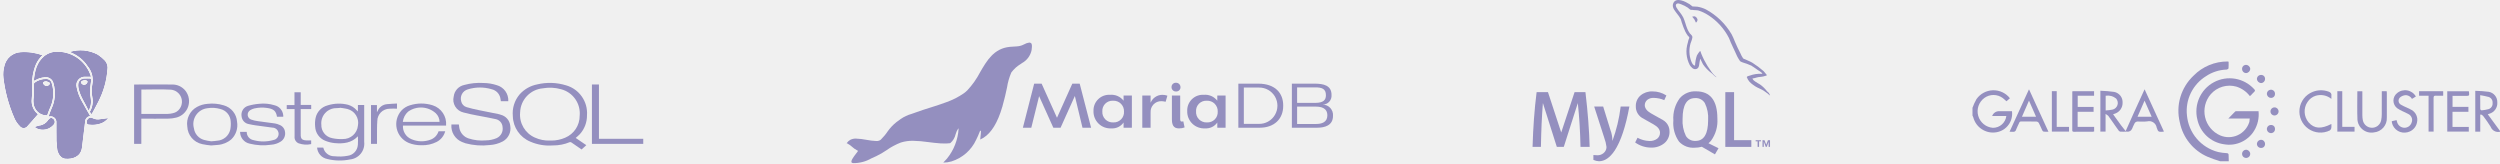
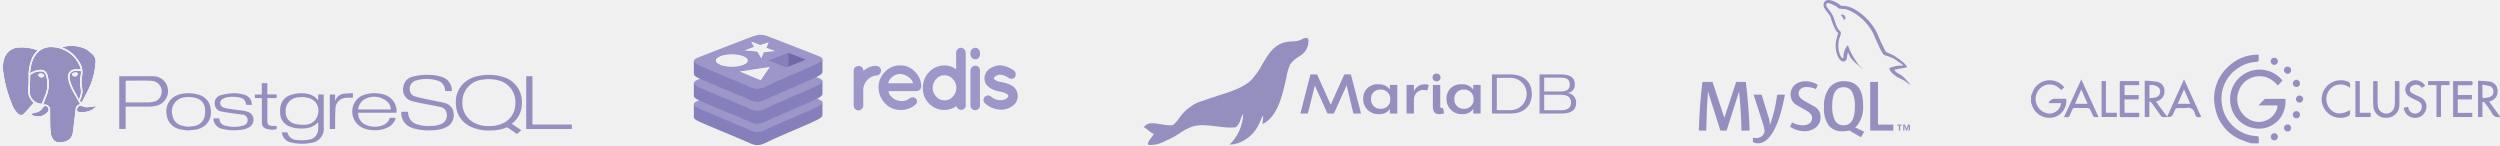
- <svg xmlns="http://www.w3.org/2000/svg" width="528.525" height="34.486" viewBox="0 0 528.525 34.486">
-   <g id="dbaas-logos" transform="translate(-334 -593)" style="mix-blend-mode: darken;isolation: isolate">
+ <svg xmlns="http://www.w3.org/2000/svg" width="594.525" height="34.486" viewBox="0 0 594.525 34.486">
+   <defs>
+     <clipPath id="clip-path">
+       <rect id="Rectangle_310" data-name="Rectangle 310" width="30.596" height="26.22" fill="none" />
+     </clipPath>
+   </defs>
+   <g id="dbaas-logos" transform="translate(-334 -592.734)" style="mix-blend-mode: darken;isolation: isolate">
    <g id="b" transform="translate(334 603)">
      <g id="c">
        <path id="Path_5438" data-name="Path 5438" d="M398.26,40.688c-.729-.5-1.43-.994-2.139-1.475a.435.435,0,0,0-.328-.082,9.046,9.046,0,0,1-3.628.706,10.034,10.034,0,0,1-4.726-.794,5.976,5.976,0,0,1-3.712-5.4,6.18,6.18,0,0,1,1.446-4.611,6.69,6.69,0,0,1,3.7-2.1,11.615,11.615,0,0,1,6.116.2,6.115,6.115,0,0,1,4.418,6.306,5.847,5.847,0,0,1-1.531,4.037c-.257.268-.548.5-.856.777l2.24,1.526-1,.915Zm-6.676-1.882h.339a7.269,7.269,0,0,0,2.859-.6,5.005,5.005,0,0,0,3.079-4.65,5.279,5.279,0,0,0-3.924-5.6,8.683,8.683,0,0,0-3.885-.192,5.275,5.275,0,0,0-4.783,5.1,5.251,5.251,0,0,0,3.1,5.3,7.022,7.022,0,0,0,3.221.641Z" transform="translate(-275.31 -19.09)" fill="rgba(15,3,121,0.41)" />
        <path id="Path_5439" data-name="Path 5439" d="M349.831,30.537h-1.574c-.042-.266-.065-.523-.13-.771a2.418,2.418,0,0,0-1.8-1.757,8.633,8.633,0,0,0-5.068.028,2.024,2.024,0,0,0-1.382,2.517,1.618,1.618,0,0,0,1.136,1.237c.816.251,1.653.432,2.489.61,1.455.308,2.916.585,4.37.879a3.221,3.221,0,0,1,.353.116,2.671,2.671,0,0,1,2.023,2.365,3.106,3.106,0,0,1-1.591,3.28,6.7,6.7,0,0,1-2.749.763,13.672,13.672,0,0,1-5.1-.364,6.632,6.632,0,0,1-.76-.283,3.66,3.66,0,0,1-2.243-3.7h1.574c.037.257.059.534.116.8a2.886,2.886,0,0,0,1.983,2.161,9.062,9.062,0,0,0,3.6.4,5.97,5.97,0,0,0,2.3-.48A2.19,2.19,0,0,0,348.625,36a1.818,1.818,0,0,0-1.509-1.689c-1.294-.3-2.61-.5-3.913-.763-.938-.189-1.882-.364-2.805-.619a2.775,2.775,0,0,1-2.1-3.421,2.819,2.819,0,0,1,2.189-2.4,12.439,12.439,0,0,1,4.122-.421,9.08,9.08,0,0,1,2.76.452,3.322,3.322,0,0,1,2.464,3.39Z" transform="translate(-242.374 -19.14)" fill="rgba(15,3,121,0.41)" />
        <path id="Path_5440" data-name="Path 5440" d="M246.12,42.442v7.783a3.344,3.344,0,0,1-2.975,3.721,10.827,10.827,0,0,1-4.834-.093,2.674,2.674,0,0,1-2.153-2.415h1.311a2.339,2.339,0,0,0,2.387,1.834,9.42,9.42,0,0,0,2.76-.093,2.5,2.5,0,0,0,2.164-2.3,15.134,15.134,0,0,0,.011-1.828c-1.365,1.449-3.108,1.6-4.91,1.444A7.049,7.049,0,0,1,237.893,50a3.373,3.373,0,0,1-2.144-3.029,6.027,6.027,0,0,1,.09-1.774,3.493,3.493,0,0,1,2.545-2.681,7.889,7.889,0,0,1,4.308-.13,3.839,3.839,0,0,1,1.831,1.155c.071.071.147.138.268.254v-1.35h1.325Zm-5.136.571-.008.045c-.249.014-.494.02-.743.045a3.178,3.178,0,0,0-3.175,3.464,2.808,2.808,0,0,0,2.308,2.882,8.3,8.3,0,0,0,2.209.186,3.128,3.128,0,0,0,3.218-2.819,3.033,3.033,0,0,0-2.218-3.537,13.572,13.572,0,0,0-1.593-.26Z" transform="translate(-169.126 -30.24)" fill="rgba(15,3,121,0.41)" />
        <path id="Path_5441" data-name="Path 5441" d="M100.35,27.82a.488.488,0,0,1,.1-.028c2.642-.006,5.283-.04,7.924,0a3.493,3.493,0,0,1,2.865,1.365A3.575,3.575,0,0,1,109.2,34.8a7.271,7.271,0,0,1-1.639.206c-1.794.025-3.591.008-5.385.008h-.3v5.323H100.35Zm1.534,1.034V34c.059.006.1.011.147.011,1.805,0,3.613.008,5.419-.006a4.861,4.861,0,0,0,1.1-.153,2.289,2.289,0,0,0,1.475-.994,2.552,2.552,0,0,0-1.9-3.975c-2.068-.121-4.147-.028-6.246-.028Z" transform="translate(-71.999 -19.924)" fill="rgba(15,3,121,0.41)" />
        <path id="Path_5442" data-name="Path 5442" d="M307.03,46.751h-9.114a2.894,2.894,0,0,0,1.746,2.853,5.373,5.373,0,0,0,4.147.1,2.741,2.741,0,0,0,1.633-1.757h1.407a3.53,3.53,0,0,1-1.808,2.257,6.567,6.567,0,0,1-3.235.7,6.872,6.872,0,0,1-2.675-.489,4.309,4.309,0,0,1-1.562-6.817,3.959,3.959,0,0,1,1.845-1.144,7.929,7.929,0,0,1,4.766,0,4.1,4.1,0,0,1,2.853,4.286Zm-1.376-.788a2.573,2.573,0,0,0-.766-1.791,4.66,4.66,0,0,0-5.9-.356,3.406,3.406,0,0,0-1.1,2.147Z" transform="translate(-212.727 -30.201)" fill="rgba(15,3,121,0.41)" />
        <path id="Path_5443" data-name="Path 5443" d="M188.772,44.894h-1.317c-.195-1.192-.7-1.661-2.088-1.853a7.193,7.193,0,0,0-2.757.116,2.618,2.618,0,0,0-.8.345,1.1,1.1,0,0,0,.17,1.989,6.7,6.7,0,0,0,1.54.353c1.17.175,2.348.3,3.517.475a3.6,3.6,0,0,1,.9.28,1.812,1.812,0,0,1,1.223,1.562,2.021,2.021,0,0,1-.848,1.944,4.291,4.291,0,0,1-2.057.706,11.787,11.787,0,0,1-4.6-.229,2.547,2.547,0,0,1-2.006-2.486h1.387s.023.011.023.028a1.726,1.726,0,0,0,1.413,1.712,7.748,7.748,0,0,0,4.209-.014A1.319,1.319,0,0,0,186.5,47.2c-1.184-.17-2.37-.311-3.554-.48-.48-.068-.958-.155-1.427-.266a1.824,1.824,0,0,1-1.545-1.61,1.958,1.958,0,0,1,1.3-2.232,11.482,11.482,0,0,1,2.379-.449,8.066,8.066,0,0,1,3.28.305,2.391,2.391,0,0,1,1.836,2.062c.008.068.011.136.014.2,0,.042-.006.085-.011.153Z" transform="translate(-128.896 -30.217)" fill="rgba(15,3,121,0.41)" />
        <path id="Path_5444" data-name="Path 5444" d="M145.1,50.97a16.08,16.08,0,0,1-1.873-.283,3.957,3.957,0,0,1-3.125-3.7,4.023,4.023,0,0,1,2.02-4.144,5.4,5.4,0,0,1,2.283-.67,8.234,8.234,0,0,1,3.379.311,3.845,3.845,0,0,1,2.839,3.492,4.178,4.178,0,0,1-1.189,3.681,4.958,4.958,0,0,1-2.851,1.2c-.424.054-.853.068-1.486.119Zm.034-.873c.548-.054.935-.062,1.311-.13a3.029,3.029,0,0,0,2.735-2.308,5.885,5.885,0,0,0,.1-1.74,2.845,2.845,0,0,0-2.187-2.653,6.143,6.143,0,0,0-2.746-.164,3.354,3.354,0,0,0-2.845,4.238,2.958,2.958,0,0,0,2.11,2.452,10.812,10.812,0,0,0,1.528.3Z" transform="translate(-100.506 -30.222)" fill="rgba(15,3,121,0.41)" />
        <path id="Path_5445" data-name="Path 5445" d="M442.94,27.81h1.486V39.294h9.365v1.071H442.943V27.81Z" transform="translate(-317.803 -19.95)" fill="rgba(15,3,121,0.41)" />
        <path id="Path_5446" data-name="Path 5446" d="M217.512,36.3h2.221v.873h-2.215v5.421c0,.833.246,1.122,1.079,1.2.367.034.737.006,1.133.006v.783a4.794,4.794,0,0,1-2.653-.167,1.41,1.41,0,0,1-.856-1.475c-.006-1.791,0-3.582,0-5.373v-.39H214.56v-.85H216.2v-2.7h1.319V36.3Z" transform="translate(-153.944 -24.119)" fill="rgba(15,3,121,0.41)" />
        <path id="Path_5447" data-name="Path 5447" d="M278.877,43.851c.076-.09.1-.11.116-.138a2.341,2.341,0,0,1,2.023-1.52c.689-.076,1.387-.09,2.1-.133v1.09c-.525,0-1.054-.042-1.571.008a2.61,2.61,0,0,0-2.591,2.608c-.085,1.13-.051,2.271-.065,3.407-.006.46,0,.924,0,1.41H277.62v-8.2h1.257v1.469Z" transform="translate(-199.188 -30.174)" fill="rgba(15,3,121,0.41)" />
        <path id="Path_5449" data-name="Path 5449" d="M30.04,19.856c0-.528,0-1.057,0-1.585a1.214,1.214,0,0,0-1.658-1.254,12.915,12.915,0,0,1,.607-1.675,7.542,7.542,0,0,0,.429-5.4A1.631,1.631,0,0,0,27.6,8.677a4.876,4.876,0,0,0-2.017.622c-.085.048-.172.09-.319.164.192-2.028.588-3.913,2.218-5.269a4.353,4.353,0,0,1,2.972-.927A7.413,7.413,0,0,1,37.3,8.352c.023.073.04.15.056.218-.4,0-.794-.011-1.184,0a1.76,1.76,0,0,0-1.842,2.243,9.816,9.816,0,0,0,1.206,3.133c.525.963,1.082,1.91,1.639,2.89a1.524,1.524,0,0,1-.209.085,1.15,1.15,0,0,0-.842,1.1c-.215,1.842-.432,3.687-.67,5.526-.26,2.023-2.122,2.475-3.483,2.365-.921-.073-1.458-.856-1.723-1.774a4.428,4.428,0,0,1-.085-.732V22.1c0-.283.02-.565,0-.845-.031-.466-.088-.932-.133-1.4Z" transform="translate(-18.123 -2.34)" fill="rgba(15,3,121,0.41)" />
        <path id="Path_5450" data-name="Path 5450" d="M10.7,4.184a5.7,5.7,0,0,0-1.413,1.98,10.594,10.594,0,0,0-.754,4.755,21.542,21.542,0,0,1-.1,2.56A3.541,3.541,0,0,0,9.383,16.3c.116.121.249.226.37.336C9,17.5,8.289,18.343,7.541,19.151a1.018,1.018,0,0,1-1.627.02,5.505,5.505,0,0,1-1.246-1.913A29.967,29.967,0,0,1,2.439,8.981,6.518,6.518,0,0,1,2.648,6.4a3.725,3.725,0,0,1,3.4-2.882A10.946,10.946,0,0,1,10.7,4.184Z" transform="translate(-1.715 -2.491)" fill="rgba(15,3,121,0.41)" />
        <path id="Path_5451" data-name="Path 5451" d="M52.223,2.615a7.711,7.711,0,0,1,5.854.542A8.6,8.6,0,0,1,59.7,4.511a2.285,2.285,0,0,1,.48,1.873,17.589,17.589,0,0,1-1.913,6.738c-.424.893-.929,1.746-1.432,2.684l-.4-.5a4.442,4.442,0,0,0,.523-3.235,6.8,6.8,0,0,1,.02-2.585,4.593,4.593,0,0,0-.972-3.825,7.673,7.673,0,0,0-3.647-2.952,1.3,1.3,0,0,1-.141-.093Z" transform="translate(-37.467 -1.643)" fill="rgba(15,3,121,0.41)" />
        <path id="Path_5452" data-name="Path 5452" d="M27.9,31.379a2.819,2.819,0,0,1-2.794-2.1,4.624,4.624,0,0,1-.073-1.672c.057-.921.04-1.845.065-2.766,0-.133.034-.322.124-.381a3.93,3.93,0,0,1,2.528-.788,1.171,1.171,0,0,1,1.133.952,7.141,7.141,0,0,1-.328,5.074,17.551,17.551,0,0,0-.653,1.692Zm-.189-7.213c-.525,0-.74.2-.624.5a.761.761,0,0,0,1.24.232c.189-.2.172-.432-.076-.551a3.4,3.4,0,0,0-.54-.175Z" transform="translate(-17.929 -16.971)" fill="rgba(15,3,121,0.41)" />
        <path id="Path_5453" data-name="Path 5453" d="M60.676,30.02c-.754-1.6-1.819-3.043-2.139-4.811a2.852,2.852,0,0,1-.028-.805,1.3,1.3,0,0,1,1.317-1.133c.37-.034.743,0,1.116-.006.257,0,.331.136.3.367-.04.28-.051.562-.107.836a9.534,9.534,0,0,0,.034,3.091,3.885,3.885,0,0,1-.314,2.243,1.5,1.5,0,0,1-.082.147c-.011.017-.034.025-.1.071ZM60,23.582l-.048.065a2.708,2.708,0,0,0-.3.037c-.412.085-.607.266-.548.5a.7.7,0,0,0,.768.407.656.656,0,0,0,.353-.175c.119-.147.283-.367.24-.5-.048-.147-.3-.229-.463-.336Z" transform="translate(-41.967 -16.683)" fill="rgba(15,3,121,0.41)" />
        <path id="Path_5454" data-name="Path 5454" d="M26.25,54.675a6.2,6.2,0,0,1,.884-.26,2.479,2.479,0,0,0,1.836-1.124.98.98,0,0,1,.085-.1c.364-.429.65-.489,1-.206a.835.835,0,0,1,.172,1.2,3.017,3.017,0,0,1-3.656.85,2.763,2.763,0,0,1-.325-.223Z" transform="translate(-18.834 -37.885)" fill="rgba(15,3,121,0.41)" />
        <path id="Path_5455" data-name="Path 5455" d="M69.4,52.657a3.386,3.386,0,0,1-1.752,1.2,5.215,5.215,0,0,1-2.139.218c-.246-.025-.548,0-.647-.311a.965.965,0,0,1,.362-1.048.752.752,0,0,1,.867-.045,2.39,2.39,0,0,0,1.579.22c.545-.059,1.088-.144,1.729-.232Z" transform="translate(-46.515 -37.698)" fill="rgba(15,3,121,0.41)" />
        <path id="Path_5456" data-name="Path 5456" d="M42.18,61.99c.045.466.1.929.133,1.4.02.28,0,.562,0,.845-.04,0-.076,0-.116,0Z" transform="translate(-30.263 -44.474)" fill="rgba(15,3,121,0.41)" />
        <path id="Path_5457" data-name="Path 5457" d="M42.24,69.9c.04,0,.076,0,.116,0v1.308c-.037-.438-.076-.876-.113-1.314Z" transform="translate(-30.306 -50.149)" fill="rgba(15,3,121,0.41)" />
        <path id="Path_5448" data-name="Path 5448" d="M12.427,17.431a3.118,3.118,0,0,1-1.932,1.076,3.65,3.65,0,0,1-2.051-.266c-.243-.11-.509-.246-.494-.576s.3-.427.554-.5c.41-.121.825-.215,1.24-.325.514-.136.766-.568,1.054-.949.051-.068.023-.192.028-.237l-1.706-.432c-.494.557-1.065,1.2-1.63,1.834-.164.186-.314.384-.48.568A1.389,1.389,0,0,1,4.8,17.7a5.423,5.423,0,0,1-.78-1.011,17.234,17.234,0,0,1-1.805-4.664C1.85,10.6,1.534,9.159,1.293,7.712A6.85,6.85,0,0,1,1.6,4.186,4.022,4.022,0,0,1,5.348,1.5a10.708,10.708,0,0,1,4.478.655.65.65,0,0,0,.624-.059,5.388,5.388,0,0,1,3.523-.638c.291.028.576.107.864.144a.954.954,0,0,0,.356-.04,8.576,8.576,0,0,1,6.046.246,6.071,6.071,0,0,1,2.184,1.723A2.8,2.8,0,0,1,23.9,5.517a15.8,15.8,0,0,1-1.48,5.876c-.593,1.342-1.311,2.627-1.995,3.983a1.288,1.288,0,0,0,1.014.3c.661-.034,1.319-.15,1.98-.195a1.807,1.807,0,0,1,.579.155c-.059.192-.062.435-.184.571A3.975,3.975,0,0,1,21.4,17.447a4.613,4.613,0,0,1-2.249-.085c-.071.571-.133,1.127-.206,1.678-.136,1.026-.26,2.054-.427,3.074a2.861,2.861,0,0,1-2.483,2.5,4.223,4.223,0,0,1-1.17.119,2.391,2.391,0,0,1-2.218-2.257c-.133-1.534-.153-3.077-.218-4.616-.006-.113,0-.226,0-.427Zm.362,3.13.113,1.314a4.207,4.207,0,0,0,.085.732c.263.918.8,1.7,1.723,1.774,1.362.11,3.221-.342,3.483-2.365.237-1.839.455-3.684.67-5.526a1.15,1.15,0,0,1,.842-1.1,1.523,1.523,0,0,0,.209-.085c-.557-.977-1.113-1.927-1.639-2.89a9.751,9.751,0,0,1-1.206-3.133A1.761,1.761,0,0,1,18.911,7.04c.39-.014.78,0,1.184,0-.017-.068-.034-.144-.057-.218a7.411,7.411,0,0,0-6.854-5.085,4.353,4.353,0,0,0-2.972.927C8.582,4.022,8.187,5.9,7.995,7.932c.144-.073.232-.116.319-.164a4.794,4.794,0,0,1,2.017-.622,1.633,1.633,0,0,1,1.822,1.268,7.528,7.528,0,0,1-.429,5.4,13.635,13.635,0,0,0-.607,1.675,1.216,1.216,0,0,1,1.658,1.254v1.585l.017,2.238ZM9.845,2.5a11.034,11.034,0,0,0-4.659-.661,3.732,3.732,0,0,0-3.4,2.879,6.571,6.571,0,0,0-.209,2.577A29.967,29.967,0,0,0,3.8,15.572a5.465,5.465,0,0,0,1.246,1.913,1.018,1.018,0,0,0,1.627-.02c.751-.808,1.461-1.653,2.212-2.514-.121-.11-.254-.215-.37-.336a3.544,3.544,0,0,1-.946-2.822,21.542,21.542,0,0,0,.1-2.56A10.594,10.594,0,0,1,8.43,4.477,5.7,5.7,0,0,1,9.842,2.5Zm5.766-.72a1.061,1.061,0,0,0,.141.093A7.673,7.673,0,0,1,19.4,4.825a4.593,4.593,0,0,1,.972,3.825,6.742,6.742,0,0,0-.02,2.585,4.442,4.442,0,0,1-.523,3.235l.4.5c.5-.938,1.009-1.794,1.432-2.684a17.639,17.639,0,0,0,1.913-6.738,2.283,2.283,0,0,0-.48-1.873,8.7,8.7,0,0,0-1.624-1.353,7.724,7.724,0,0,0-5.854-.542ZM10.825,15.218c.22-.582.387-1.161.653-1.692a7.141,7.141,0,0,0,.328-5.074A1.171,1.171,0,0,0,10.673,7.5a3.941,3.941,0,0,0-2.528.788c-.088.059-.119.251-.124.381-.025.921-.008,1.845-.065,2.766a4.754,4.754,0,0,0,.073,1.672,2.816,2.816,0,0,0,2.794,2.1Zm8.741-1.071c.062-.045.088-.054.1-.071a1.5,1.5,0,0,0,.082-.147,3.879,3.879,0,0,0,.314-2.243A9.535,9.535,0,0,1,20.027,8.6c.057-.274.068-.559.107-.836.031-.234-.042-.37-.3-.367-.373,0-.746-.028-1.116.006A1.3,1.3,0,0,0,17.4,8.531a2.845,2.845,0,0,0,.028.805c.319,1.769,1.384,3.207,2.139,4.811ZM8.274,17.6v.127a2.762,2.762,0,0,0,.325.223,3.017,3.017,0,0,0,3.656-.85.835.835,0,0,0-.172-1.2c-.356-.283-.638-.226-1,.206a.98.98,0,0,0-.085.1A2.474,2.474,0,0,1,9.159,17.34,7.169,7.169,0,0,0,8.274,17.6Zm15.473-1.831c-.641.088-1.184.172-1.729.232a2.407,2.407,0,0,1-1.579-.22.752.752,0,0,0-.867.045.965.965,0,0,0-.362,1.048c.1.316.4.285.647.311A5.173,5.173,0,0,0,22,16.967a3.409,3.409,0,0,0,1.752-1.2Z" transform="translate(-0.855 -0.807)" fill="#fff" />
        <path id="Path_5437" data-name="Path 5437" d="M13.407,24.209a.621.621,0,0,0-.124-.093,2.23,2.23,0,0,1-1.305-1.333,8.861,8.861,0,0,1-.574-3.167c-.028-.715-.054-1.432-.082-2.209a3.542,3.542,0,0,1-2.461.7,5.767,5.767,0,0,1-1.252-.26A1.194,1.194,0,0,1,6.7,16.793c-.119.124-.22.234-.328.342a1.743,1.743,0,0,1-2.681.031,7.058,7.058,0,0,1-1.5-2.421A31.733,31.733,0,0,1,.075,6.852a7.389,7.389,0,0,1,.288-3.37A4.3,4.3,0,0,1,4.177.4,10.571,10.571,0,0,1,8.935,1,.642.642,0,0,0,9.528.942,5.171,5.171,0,0,1,12.924.3,9.81,9.81,0,0,0,15.757.111,7.637,7.637,0,0,1,21.9,1.535a3.541,3.541,0,0,1,1.534,3.294c-.062.616-.11,1.235-.232,1.839a22.554,22.554,0,0,1-2.981,7.4c-.068.113-.133.226-.212.364a4.372,4.372,0,0,0,1.9,0c.288-.042.579-.09.87-.11a.682.682,0,0,1,.684.35.719.719,0,0,1-.062.8,3.307,3.307,0,0,1-1.478,1.144,5.59,5.59,0,0,1-3.139.435c-.076-.011-.155-.014-.291-.025-.042.472-.1.935-.119,1.4a12.483,12.483,0,0,1-.477,3.161,3.391,3.391,0,0,1-2.678,2.483,3.314,3.314,0,0,0-.387.136H13.41Zm-1.836-7.6c0,.2-.006.316,0,.427.068,1.54.088,3.082.218,4.616a2.391,2.391,0,0,0,2.218,2.257,4.223,4.223,0,0,0,1.17-.119,2.864,2.864,0,0,0,2.483-2.5c.167-1.02.288-2.048.427-3.074.073-.554.136-1.107.206-1.678a4.647,4.647,0,0,0,2.249.085,3.975,3.975,0,0,0,2.415-1.237c.121-.136.124-.379.184-.571a1.862,1.862,0,0,0-.579-.155c-.661.045-1.319.161-1.98.195a1.278,1.278,0,0,1-1.014-.3c.684-1.356,1.4-2.644,1.995-3.983A15.749,15.749,0,0,0,23.041,4.7a2.813,2.813,0,0,0-.477-1.989A6.071,6.071,0,0,0,20.379.987,8.56,8.56,0,0,0,14.334.741a.954.954,0,0,1-.356.04C13.687.744,13.4.665,13.113.637a5.371,5.371,0,0,0-3.523.638.65.65,0,0,1-.624.059A10.708,10.708,0,0,0,4.488.679,4.026,4.026,0,0,0,.742,3.368,6.85,6.85,0,0,0,.434,6.894c.237,1.449.557,2.89.921,4.311A17.234,17.234,0,0,0,3.16,15.87a5.219,5.219,0,0,0,.78,1.011A1.389,1.389,0,0,0,6.149,16.8c.167-.184.316-.381.48-.568.565-.638,1.133-1.277,1.63-1.834l1.706.432c0,.042.023.17-.028.237-.288.384-.54.814-1.054.949-.412.107-.831.2-1.24.325-.257.076-.542.161-.554.5s.251.463.494.576a3.65,3.65,0,0,0,2.051.266,3.118,3.118,0,0,0,1.932-1.076ZM7.3,16.062c.726-.3,1.672-.071,2.164-.9-.325-.1-.63-.206-.938-.294a.233.233,0,0,0-.2.057C7.98,15.3,7.641,15.68,7.3,16.062Z" transform="translate(0.002 0.011)" fill="#fff" />
        <path id="Path_5458" data-name="Path 5458" d="M32.959,25.453a3.307,3.307,0,0,1,.54.175c.249.121.266.347.076.551a.761.761,0,0,1-1.24-.232c-.113-.291.1-.494.624-.5Z" transform="translate(-23.178 -18.257)" fill="#fff" />
        <path id="Path_5459" data-name="Path 5459" d="M61.532,24.4c.164.11.415.189.463.336.042.13-.121.35-.24.5a.656.656,0,0,1-.353.175A.7.7,0,0,1,60.633,25c-.059-.237.136-.418.548-.5.1-.02.2-.023.3-.037l.048-.065Z" transform="translate(-43.496 -17.504)" fill="#fff" />
      </g>
    </g>
-     <g id="https___mariadb.com_wp-content_uploads_2019_11_mariadb-horizontal-black" transform="translate(513 602)">
+     <g id="https___mariadb.com_wp-content_uploads_2019_11_mariadb-horizontal-black" transform="translate(606 601.734)">
      <path id="Path_5460" data-name="Path 5460" d="M297.9,68.81l2.413,9.316H298.49l-1.613-6.71-3.019,6.71h-1.531l-3.006-6.671-1.652,6.671h-1.78l2.387-9.316h1.574l3.251,7.213,3.239-7.213Z" transform="translate(-248.642 -60.125)" fill="rgba(15,3,121,0.41)" />
      <path id="Path_5461" data-name="Path 5461" d="M406.828,88.169V87.085h1.755v6.8h-1.755v-1.1a2.888,2.888,0,0,1-2.58,1.239,3.56,3.56,0,0,1-3.778-3.677,3.3,3.3,0,0,1,3.518-3.42A3.238,3.238,0,0,1,406.828,88.169Zm-4.49,2.271a2.185,2.185,0,0,0,2.309,2.323,2.16,2.16,0,0,0,2.271-2.284,2.2,2.2,0,0,0-2.345-2.3A2.131,2.131,0,0,0,402.338,90.44Z" transform="translate(-348.294 -75.884)" fill="rgba(15,3,121,0.41)" />
      <path id="Path_5462" data-name="Path 5462" d="M481.415,93.883H479.66v-6.8h1.755v1.523a2.7,2.7,0,0,1,2.451-1.678,3.153,3.153,0,0,1,1.1.181l-.374,1.29a3.865,3.865,0,0,0-.929-.13,2.228,2.228,0,0,0-2.245,2.361Z" transform="translate(-417.167 -75.882)" fill="rgba(15,3,121,0.41)" />
      <path id="Path_5463" data-name="Path 5463" d="M527.087,68.263a.892.892,0,0,1,.942-.912.925.925,0,0,1,.955.942.887.887,0,0,1-.955.9.9.9,0,0,1-.942-.933Zm.077,1.793h1.755v4.968c0,.31.065.529.323.529a1.873,1.873,0,0,0,.335-.039l.271,1.278a3.116,3.116,0,0,1-1.161.206c-.736,0-1.523-.219-1.523-1.884Z" transform="translate(-458.414 -58.854)" fill="rgba(15,3,121,0.41)" />
      <path id="Path_5464" data-name="Path 5464" d="M558.909,88.169V87.085h1.754v6.8h-1.754v-1.1a2.891,2.891,0,0,1-2.581,1.239,3.56,3.56,0,0,1-3.778-3.677,3.3,3.3,0,0,1,3.518-3.42A3.242,3.242,0,0,1,558.909,88.169Zm-4.491,2.271a2.186,2.186,0,0,0,2.31,2.323A2.16,2.16,0,0,0,559,90.479a2.2,2.2,0,0,0-2.345-2.3A2.132,2.132,0,0,0,554.418,90.44Z" transform="translate(-480.56 -75.884)" fill="rgba(15,3,121,0.41)" />
      <path id="Path_5465" data-name="Path 5465" d="M635.51,68.81h4.207c3.535,0,5.3,1.954,5.277,4.658.026,2.813-1.923,4.658-4.968,4.658H635.51Zm1.161.826v7.677h3.2a3.839,3.839,0,1,0,0-7.677Z" transform="translate(-552.711 -60.125)" fill="rgba(15,3,121,0.41)" />
      <path id="Path_5466" data-name="Path 5466" d="M727.692,78.126H722.35V68.81h4.813c1.845,0,3.6.349,3.574,2.413a1.867,1.867,0,0,1-1.858,2.013,2.2,2.2,0,0,1,2.168,2.374C731.058,77.694,729.227,78.126,727.692,78.126Zm-.4-5.252c1.845,0,2.258-.71,2.258-1.613,0-1.355-.826-1.665-2.258-1.665H723.46v3.278Zm.051.782H723.46v3.677h4.056c1.136,0,2.336-.374,2.336-1.806-.005-1.646-1.386-1.864-2.509-1.864Z" transform="translate(-628.237 -60.125)" fill="rgba(15,3,121,0.41)" />
      <path id="Path_5467" data-name="Path 5467" d="M38.982,2.278a.568.568,0,0,0-.38-.13,2.976,2.976,0,0,0-1.128.391l-.106.053a3.6,3.6,0,0,1-1.408.362c-.5.016-.937.046-1.5.1-3.343.344-4.827,2.9-6.262,5.377a17.422,17.422,0,0,1-2.693,3.815,7.155,7.155,0,0,1-.728.618,15.7,15.7,0,0,1-3.7,1.885c-1.076.412-2.251.782-3.387,1.139-1.042.328-2.021.637-2.924.972-.408.152-.754.261-1.059.369A7.857,7.857,0,0,0,11.422,18.3c-.337.231-.676.482-.912.67A9.571,9.571,0,0,0,8.7,20.87a11.229,11.229,0,0,1-1.511,1.824,1.4,1.4,0,0,1-.993.261,12.92,12.92,0,0,1-1.991-.241,13.682,13.682,0,0,0-2.2-.261,2.5,2.5,0,0,0-1.269.268,2.328,2.328,0,0,0-.741.7l.216.1a4.531,4.531,0,0,1,.925.662,4.56,4.56,0,0,0,.96.683.857.857,0,0,1,.3.2c-.091.13-.225.3-.365.489C1.261,26.557.812,27.2,1.07,27.542a.8.8,0,0,0,.391.091,7.442,7.442,0,0,0,3.725-.99c.335-.151.677-.317,1.068-.486A16.282,16.282,0,0,0,8.4,24.917a13.905,13.905,0,0,1,3.06-1.642,8.3,8.3,0,0,1,2.568-.362,26.423,26.423,0,0,1,3.277.283c.809.1,1.646.211,2.466.261.319.018.615.027.9.027a10.375,10.375,0,0,0,1.15-.06l.091-.033a3.4,3.4,0,0,0,1.107-1.847,4.324,4.324,0,0,1,.528-1.173.349.349,0,0,1,.044-.035.053.053,0,0,1,.065.01v.021a11.018,11.018,0,0,1-2.46,6.316l-.782.838a6.113,6.113,0,0,0,1.715-.24,8.552,8.552,0,0,0,5.231-4.56,19.327,19.327,0,0,0,.823-1.881c.021-.053.219-.152.2.13,0,.082-.012.173-.018.261h0c0,.056-.008.113-.01.171-.033.4-.13,1.248-.13,1.248l.7-.377c1.694-1.071,3-3.222,3.982-6.576.412-1.4.713-2.783.978-4.008A13.376,13.376,0,0,1,34.8,8.475a6.744,6.744,0,0,1,1.971-1.788l.3-.207a4.055,4.055,0,0,0,2.025-2.765v-.03C39.245,2.661,39.121,2.4,38.982,2.278Z" transform="translate(0 -2.148)" fill="rgba(15,3,121,0.41)" />
    </g>
-     <g id="b-2" data-name="b" transform="translate(751 606)">
+     <g id="b-2" data-name="b" transform="translate(817 605.734)">
      <g id="c-2" data-name="c" transform="translate(0)">
        <g id="Group_567" data-name="Group 567" transform="translate(0)">
          <path id="Path_5468" data-name="Path 5468" d="M350.021,21.091a27.323,27.323,0,0,1-2.694-.962,10.105,10.105,0,0,1-5.836-7.257A10.182,10.182,0,0,1,344.4,2.993,10,10,0,0,1,351.606,0a1.186,1.186,0,0,1,.2.047,13.928,13.928,0,0,1-.02,1.4c-.01.1-.281.255-.438.263A8.292,8.292,0,0,0,347.038,3.1,8.633,8.633,0,0,0,343,11.392a8.807,8.807,0,0,0,6.6,7.746,10.145,10.145,0,0,0,1.795.236c.309.023.42.124.414.43-.009.429.018.858.031,1.287Z" transform="translate(-297.656)" fill="rgba(15,3,121,0.41)" />
          <path id="Path_5469" data-name="Path 5469" d="M-.009,51.353a11.386,11.386,0,0,1,.844-1.842,4.406,4.406,0,0,1,7.075-.18l-.739.637c-.251-.221-.508-.482-.8-.7a3.29,3.29,0,0,0-3.847-.015A3.5,3.5,0,0,0,4.307,55.58a2.839,2.839,0,0,0,2.842-2.5h-3A1.565,1.565,0,0,1,5.587,52.06H8.34a3.966,3.966,0,0,1-3.275,4.458,4.309,4.309,0,0,1-4.906-3.16,3.12,3.12,0,0,0-.168-.379V51.352Z" transform="translate(0.01 -41.558)" fill="rgba(15,3,121,0.41)" />
          <path id="Path_5470" data-name="Path 5470" d="M838.035,57.239a.151.151,0,0,0-.047-.006,1.686,1.686,0,0,1-1.926-1.056,26.473,26.473,0,0,0-1.607-2.315,1.636,1.636,0,0,0-.463-.306l-.13.106V57.2H832.81V48.57a27.125,27.125,0,0,1,2.844.209A2.2,2.2,0,0,1,837.469,51a2.338,2.338,0,0,1-1.7,2.424c-.089.027-.177.057-.319.1l2.583,3.525Zm-4.185-7.746c0,1.093-.009,2.013.013,2.933,0,.1.188.282.271.272a7.814,7.814,0,0,0,1.535-.271,1.239,1.239,0,0,0,.8-1.292,1.214,1.214,0,0,0-.828-1.267,18.094,18.094,0,0,0-1.789-.375Z" transform="translate(-726.511 -42.371)" fill="rgba(15,3,121,0.41)" />
          <path id="Path_5471" data-name="Path 5471" d="M382.02,31.533a5.817,5.817,0,0,0-2.813-1.994,5.288,5.288,0,0,0-5.46,1.59,5.558,5.558,0,0,0,2,8.714,4.569,4.569,0,0,0,6.162-2.859,4.57,4.57,0,0,0,.08-.711h-4.529c.553-.568,1-1.031,1.451-1.486a.338.338,0,0,1,.223-.069c1.56,0,3.121,0,4.717,0a6.637,6.637,0,0,1-.934,4.137,6.194,6.194,0,0,1-6.387,2.854,6.7,6.7,0,0,1-5.616-5.232,7.022,7.022,0,0,1,12-6.428c.206.207.269.361.015.583-.237.207-.435.458-.654.687-.064.068-.142.121-.255.217Z" transform="translate(-323.371 -24.213)" fill="rgba(15,3,121,0.41)" />
          <path id="Path_5472" data-name="Path 5472" d="M217.461,57.091c-.462.009-.924.04-1.384.013a.637.637,0,0,1-.389-.278c-.721-1.012-1.422-2.041-2.147-3.051a2.664,2.664,0,0,0-.586-.417v3.726h-1.1V48.45a27.938,27.938,0,0,1,2.945.251,2.206,2.206,0,0,1,1.755,2.267,2.379,2.379,0,0,1-1.6,2.318c-.117.041-.237.08-.412.139.571.789,1.112,1.551,1.667,2.3.309.419.643.818.965,1.227l.061.027v-.07l0-.005.223.185Zm-4.485-4.475a10.73,10.73,0,0,0,1.428-.172,1.435,1.435,0,0,0,.78-2.35,2.793,2.793,0,0,0-2.208-.587v3.111Z" transform="translate(-184.817 -42.266)" fill="rgba(15,3,121,0.41)" />
          <path id="Path_5473" data-name="Path 5473" d="M61.411,55.034c1.372-2.994,2.714-5.925,4.11-8.974l4.112,8.973a7.831,7.831,0,0,1-.983-.013.529.529,0,0,1-.323-.276c-.253-.514-.454-1.053-.725-1.556a.684.684,0,0,0-.489-.313c-1.067-.028-2.134-.005-3.2-.022a.449.449,0,0,0-.488.337c-.2.47-.452.915-.627,1.391a.582.582,0,0,1-.706.459,5.386,5.386,0,0,0-.683-.005ZM65.52,48.46c-.523,1.195-1,2.282-1.486,3.4h2.979c-.5-1.132-.973-2.212-1.492-3.4Z" transform="translate(-53.571 -40.181)" fill="rgba(15,3,121,0.41)" />
          <path id="Path_5474" data-name="Path 5474" d="M254.213,55.006l-.223-.185c.577-1.292,1.149-2.585,1.732-3.873.721-1.592,1.453-3.178,2.235-4.889l4.075,8.9c-.06.04-.083.069-.108.07-1.02.05-1.1.075-1.412-.878a1.609,1.609,0,0,0-2-1.307c-.7.1-1.432,0-2.147.034a.708.708,0,0,0-.488.313c-.222.383-.378.805-.563,1.21a1,1,0,0,1-1.1.609Zm5.24-3.142-1.5-3.4-1.491,3.4Z" transform="translate(-221.57 -40.181)" fill="rgba(15,3,121,0.41)" />
          <path id="Path_5475" data-name="Path 5475" d="M169.888,56.73v.964a1.336,1.336,0,0,1-.273.06c-1.324,0-2.647,0-3.971.006-.249,0-.385-.05-.384-.338.008-2.7.006-5.39.01-8.086a.615.615,0,0,1,.049-.156h4.553v.962h-3.458v2.374h3.359v1.026H166.4v3.188h3.486Z" transform="translate(-144.165 -42.903)" fill="rgba(15,3,121,0.41)" />
          <path id="Path_5476" data-name="Path 5476" d="M787.5,56.816h3.445V57.8H786.39V49.27h4.541a.39.39,0,0,1,.047.1c.1.879.1.883-.771.883h-2.7V52.58h3.357v1.039H787.5Z" transform="translate(-686.016 -42.981)" fill="rgba(15,3,121,0.41)" />
          <path id="Path_5477" data-name="Path 5477" d="M642.49,49.18h1.024a3.35,3.35,0,0,1,.038.359c0,1.737.008,3.474,0,5.211A3,3,0,0,1,640.79,57.9a2.965,2.965,0,0,1-3.454-2.751c-.08-1.971-.019-3.947-.019-5.958h1.057v.482c0,1.53-.005,3.059,0,4.59a5.667,5.667,0,0,0,.094,1,1.977,1.977,0,0,0,3.884.086,6.487,6.487,0,0,0,.128-1.326c.015-1.45.005-2.9.006-4.351V49.18Z" transform="translate(-555.951 -42.903)" fill="rgba(15,3,121,0.41)" />
          <path id="Path_5478" data-name="Path 5478" d="M699.57,48.9l-.832.509a1.5,1.5,0,0,0-1.47-.78,2.092,2.092,0,0,0-.946.384.949.949,0,0,0,.071,1.612,8.763,8.763,0,0,0,1.15.571,11.487,11.487,0,0,1,1.154.564,2.391,2.391,0,0,1,1.117,2.59,2.638,2.638,0,0,1-2.032,2.112,2.682,2.682,0,0,1-3.27-1.981,2.98,2.98,0,0,1-.042-.356l1.012-.234c.046.161.089.309.131.458a1.628,1.628,0,0,0,1.574,1.162,1.584,1.584,0,0,0,1.492-1.133,1.4,1.4,0,0,0-.673-1.756c-.422-.249-.891-.421-1.33-.645a7.574,7.574,0,0,1-1.039-.582,2.016,2.016,0,0,1-.066-3.186,2.628,2.628,0,0,1,4,.692Z" transform="translate(-605.828 -41.5)" fill="rgba(15,3,121,0.41)" />
          <path id="Path_5479" data-name="Path 5479" d="M548.291,54.761a4.481,4.481,0,0,1-.014.87.783.783,0,0,1-.319.5,4.463,4.463,0,1,1-3.607-8.157,4.637,4.637,0,0,1,3.357-.049c.44.157.662.394.588.877a4.986,4.986,0,0,0-.005.661,3.594,3.594,0,0,0-3.284-.675,3.23,3.23,0,0,0-1.761,1.324,3.589,3.589,0,0,0,.232,4.308c1.183,1.349,2.622,1.465,4.812.341Z" transform="translate(-472.416 -41.553)" fill="rgba(15,3,121,0.41)" />
          <path id="Path_5480" data-name="Path 5480" d="M741.664,50.175h-2V49.22h5.1v.956c-.516,0-1.035.024-1.551-.008-.391-.024-.482.121-.48.491.015,2.169.008,4.337.008,6.506v.594h-1.067V50.175Z" transform="translate(-645.25 -42.938)" fill="rgba(15,3,121,0.41)" />
          <path id="Path_5481" data-name="Path 5481" d="M607.983,56.737v1.008H604.35V49.2h1.04v7.537h2.591Z" transform="translate(-527.211 -42.92)" fill="rgba(15,3,121,0.41)" />
          <path id="Path_5482" data-name="Path 5482" d="M131.47,49.15H132.5V56.7H135.1v1H131.47Z" transform="translate(-114.688 -42.877)" fill="rgba(15,3,121,0.41)" />
          <path id="Path_5483" data-name="Path 5483" d="M447.39,7.353a.866.866,0,0,1-.841-.909.826.826,0,0,1,.859-.826.9.9,0,0,1,.864.849.926.926,0,0,1-.882.887Z" transform="translate(-389.551 -4.901)" fill="rgba(15,3,121,0.41)" />
          <path id="Path_5484" data-name="Path 5484" d="M488.491,105.16a.8.8,0,0,1,.835.83.833.833,0,0,1-.839.89.883.883,0,0,1-.878-.869.858.858,0,0,1,.882-.849Z" transform="translate(-425.37 -91.738)" fill="rgba(15,3,121,0.41)" />
          <path id="Path_5485" data-name="Path 5485" d="M472.836,130.58a.8.8,0,0,1-.836.84.856.856,0,0,1-.881-.86.907.907,0,0,1,.906-.86.85.85,0,0,1,.812.882Z" transform="translate(-410.985 -113.145)" fill="rgba(15,3,121,0.41)" />
          <path id="Path_5486" data-name="Path 5486" d="M489.331,47.668a.8.8,0,0,1-.887.789.876.876,0,0,1-.827-.874.89.89,0,0,1,.911-.849A.847.847,0,0,1,489.331,47.668Z" transform="translate(-425.377 -40.768)" fill="rgba(15,3,121,0.41)" />
          <path id="Path_5487" data-name="Path 5487" d="M472.836,23.125a.847.847,0,0,1-.817.873.93.93,0,0,1-.9-.872.857.857,0,0,1,.893-.848A.794.794,0,0,1,472.836,23.125Z" transform="translate(-410.985 -19.435)" fill="rgba(15,3,121,0.41)" />
          <path id="Path_5488" data-name="Path 5488" d="M448.287,147.056a.859.859,0,0,1-.86.888.841.841,0,0,1-.858-.828.855.855,0,0,1,.848-.9A.893.893,0,0,1,448.287,147.056Z" transform="translate(-389.568 -127.557)" fill="rgba(15,3,121,0.41)" />
          <path id="Path_5489" data-name="Path 5489" d="M495.225,76.83a.878.878,0,0,1-.878.876.858.858,0,1,1,.878-.876Z" transform="translate(-430.509 -66.291)" fill="rgba(15,3,121,0.41)" />
          <path id="Path_5490" data-name="Path 5490" d="M253.58,114.731v.07l-.06-.027a.054.054,0,0,1,.06-.045Z" transform="translate(-221.16 -100.086)" fill="rgba(15,3,121,0.41)" />
        </g>
      </g>
    </g>
-     <g id="b-3" data-name="b" transform="translate(658 593)">
+     <g id="b-3" data-name="b" transform="translate(738 592.734)">
      <g id="c-3" data-name="c" transform="translate(0 0)">
        <path id="Path_5491" data-name="Path 5491" d="M113.514,11.563a2.393,2.393,0,0,0-.574.069v.027h.027a4.468,4.468,0,0,0,.448.574c.114.224.209.448.323.669l.027-.027a.785.785,0,0,0,.3-.7,2.924,2.924,0,0,1-.167-.293c-.084-.14-.266-.209-.376-.323" transform="translate(-79.199 -8.109)" fill="rgba(15,3,121,0.41)" fill-rule="evenodd" />
        <g id="Group_568" data-name="Group 568">
          <path id="Path_5492" data-name="Path 5492" d="M12.07,76.794H10.134q-.1-4.9-.565-9.223H9.551L6.6,76.794H5.127L2.2,67.571H2.178q-.327,4.15-.412,9.223H0Q.17,70.623.857,65.22h2.4l2.793,8.5h.018l2.811-8.5h2.3q.753,6.328.89,11.574" transform="translate(0 -45.738)" fill="rgba(15,3,121,0.41)" />
          <path id="Path_5493" data-name="Path 5493" d="M50.652,75.38q-1.183,6.417-3.119,9.33-1.51,2.241-3.31,2.244a3.263,3.263,0,0,1-1.183-.287V85.636a5.725,5.725,0,0,0,.807.051,1.953,1.953,0,0,0,1.353-.463,1.686,1.686,0,0,0,.615-1.27,8.487,8.487,0,0,0-.481-1.972l-2.127-6.6h1.9l1.527,4.935a6.57,6.57,0,0,1,.427,2.348,32.275,32.275,0,0,0,1.748-7.287h1.834Z" transform="translate(-30.182 -52.863)" fill="rgba(15,3,121,0.41)" />
          <path id="Path_5494" data-name="Path 5494" d="M141.9,76.794h-5.5V65.22h1.852V75.369H141.9Z" transform="translate(-95.65 -45.738)" fill="rgba(15,3,121,0.41)" />
          <path id="Path_5495" data-name="Path 5495" d="M109.168,76.665l-2.127-1.049a3.942,3.942,0,0,0,.532-.517,7.111,7.111,0,0,0,1.356-4.714q0-5.741-4.508-5.745a4.272,4.272,0,0,0-3.448,1.458,7.091,7.091,0,0,0-1.353,4.7,6.807,6.807,0,0,0,1.2,4.475,4.11,4.11,0,0,0,3.31,1.285,5.384,5.384,0,0,0,1.515-.2l2.769,1.613.756-1.3Zm-6.892-2.593a7.13,7.13,0,0,1-.7-3.633q0-4.369,2.656-4.371a2.234,2.234,0,0,1,2.04,1.046,7.051,7.051,0,0,1,.7,3.6q0,4.405-2.656,4.407a2.228,2.228,0,0,1-2.04-1.046" transform="translate(-69.858 -45.332)" fill="rgba(15,3,121,0.41)" fill-rule="evenodd" />
          <path id="Path_5496" data-name="Path 5496" d="M79.866,73.227a3.074,3.074,0,0,1-1.079,2.417,4.252,4.252,0,0,1-2.895.941A5.8,5.8,0,0,1,72.6,75.5l.5-.995a5.638,5.638,0,0,0,2.486.684,2.621,2.621,0,0,0,1.637-.46,1.572,1.572,0,0,0,.63-1.285c0-.687-.478-1.276-1.359-1.766-.813-.445-2.435-1.374-2.435-1.374a2.775,2.775,0,0,1-1.321-2.462,2.874,2.874,0,0,1,.986-2.271,3.719,3.719,0,0,1,2.545-.866,5.353,5.353,0,0,1,2.931.857l-.448.992a5.662,5.662,0,0,0-2.229-.478,1.986,1.986,0,0,0-1.371.43,1.438,1.438,0,0,0-.52,1.1c0,.684.49,1.279,1.392,1.781.822.445,2.483,1.392,2.483,1.392a2.732,2.732,0,0,1,1.353,2.447" transform="translate(-50.91 -45.381)" fill="rgba(15,3,121,0.41)" />
          <path id="Path_5497" data-name="Path 5497" d="M118.159,15.617a6.479,6.479,0,0,0-2.713.391c-.209.084-.544.084-.574.35.114.111.125.293.224.448a3.2,3.2,0,0,0,.726.851c.293.224.589.448.9.642.544.338,1.159.532,1.691.866.308.194.615.448.923.657.152.111.251.293.448.361v-.042c-.1-.125-.125-.308-.224-.448-.14-.137-.281-.266-.421-.4a6.592,6.592,0,0,0-1.455-1.413c-.448-.308-1.428-.729-1.607-1.243,0,0-.015-.015-.027-.03a5.587,5.587,0,0,0,.965-.224c.475-.125.908-.1,1.4-.224.224-.057.448-.125.672-.194v-.125c-.254-.251-.433-.589-.7-.825a18.734,18.734,0,0,0-2.306-1.721c-.433-.281-.995-.46-1.455-.7-.167-.084-.445-.125-.544-.266a5.686,5.686,0,0,1-.574-1.076c-.406-.768-.8-1.619-1.147-2.432a14.743,14.743,0,0,0-.714-1.592A14.063,14.063,0,0,0,106.233,2a6.691,6.691,0,0,0-1.79-.574c-.35-.015-.7-.042-1.049-.057a5.516,5.516,0,0,1-.642-.49c-.8-.5-2.853-1.592-3.439-.152-.376.908.559,1.8.881,2.265a6.476,6.476,0,0,1,.711,1.049c.1.239.125.49.224.741a17,17,0,0,0,.726,1.873,6.5,6.5,0,0,0,.517.866c.114.155.308.224.35.475a4.1,4.1,0,0,0-.323,1.049,6.166,6.166,0,0,0,.406,4.7c.224.35.756,1.12,1.47.825.63-.251.49-1.049.672-1.748.042-.17.015-.281.1-.391v.027c.194.391.391.768.574,1.159a7.969,7.969,0,0,0,1.819,1.873c.335.254.6.684,1.019.84v-.042h-.027a1.442,1.442,0,0,0-.323-.278,6.583,6.583,0,0,1-.726-.84,17.923,17.923,0,0,1-1.565-2.545c-.224-.433-.418-.908-.6-1.341-.084-.167-.084-.418-.224-.5a5.416,5.416,0,0,0-.672.95,7.908,7.908,0,0,0-.391,2.112c-.057.015-.027,0-.057.027-.448-.111-.6-.574-.768-.962a6.054,6.054,0,0,1-.125-3.734c.1-.293.517-1.216.35-1.5-.084-.266-.364-.418-.517-.63a5.283,5.283,0,0,1-.5-.9c-.335-.783-.5-1.649-.866-2.432a7.437,7.437,0,0,0-.7-1.076,6.983,6.983,0,0,1-.771-1.09c-.069-.155-.167-.406-.057-.574a.222.222,0,0,1,.2-.182c.182-.152.7.042.881.125a7.143,7.143,0,0,1,1.383.7c.2.14.406.406.657.475h.293c.448.1.95.027,1.371.152a8.965,8.965,0,0,1,2.014.965A12.426,12.426,0,0,1,111.076,8c.167.32.239.615.391.95.293.687.657,1.386.95,2.055a9.1,9.1,0,0,0,.995,1.873c.209.293,1.049.448,1.425.6a9.571,9.571,0,0,1,.965.391c.475.293.95.63,1.4.95.224.167.923.517.965.8" transform="translate(-69.582 -0.01)" fill="rgba(15,3,121,0.41)" fill-rule="evenodd" />
          <path id="Path_5498" data-name="Path 5498" d="M160.6,100.619h.29V99.2h-.436l-.356.968-.385-.968H159.3v1.419h.275V99.541h.015l.4,1.079h.209l.4-1.079v1.079Zm-2.333,0h.308V99.442h.4V99.2H157.85v.242h.418Z" transform="translate(-110.691 -69.567)" fill="rgba(15,3,121,0.41)" />
        </g>
      </g>
    </g>
+     <g id="Layer_2" data-name="Layer 2" transform="translate(498.99 600.99)">
+       <g id="Layer_1" data-name="Layer 1" transform="translate(0.01 0.01)">
+         <g id="Group_569" data-name="Group 569" transform="translate(0 0)" clip-path="url(#clip-path)">
+           <path id="Path_5501" data-name="Path 5501" d="M29.392,68.529c-1.63.853-10.088,4.332-11.911,5.287s-2.8.928-4.223.247-10.4-4.33-12.021-5.107C.418,68.571,0,68.242,0,67.935V64.841S11.718,62.3,13.609,61.612s2.545-.7,4.152-.113S29,63.827,30.591,64.4v3.051c0,.318-.366.627-1.2,1.072Z" transform="translate(0 -48.314)" fill="#857fbc" />
+           <path id="Path_5502" data-name="Path 5502" d="M29.384,55.995c-1.63.848-10.088,4.328-11.911,5.266s-2.8.93-4.223.251-10.4-4.328-12.021-5.1S-.428,55.1,1.166,54.48,11.71,50.353,13.6,49.664s2.545-.7,4.152-.113,10.03,3.937,11.612,4.52,1.655,1.062.019,1.908Z" transform="translate(0.008 -38.86)" fill="#9c97c8" />
+           <path id="Path_5503" data-name="Path 5503" d="M29.392,44.4c-1.63.85-10.088,4.328-11.911,5.266s-2.79.93-4.215.247S2.863,45.6,1.237,44.827C.418,44.439,0,44.113,0,43.8V40.719s11.718-2.551,13.609-3.237,2.545-.7,4.152-.107S29,39.7,30.591,40.276v3.051C30.591,43.645,30.226,43.962,29.392,44.4Z" transform="translate(0 -29.227)" fill="#857fbc" />
+           <path id="Path_5504" data-name="Path 5504" d="M29.387,31.9c-1.63.853-10.088,4.33-11.911,5.268s-2.8.932-4.223.251S2.858,33.1,1.232,32.321s-1.655-1.306-.063-1.929S11.713,26.257,13.6,25.587s2.545-.713,4.152-.13,10.03,3.958,11.612,4.524,1.655,1.064.019,1.908Z" transform="translate(0.005 -19.815)" fill="#9c97c8" />
+           <path id="Path_5505" data-name="Path 5505" d="M29.392,19.377c-1.63.853-10.088,4.332-11.911,5.268s-2.79.93-4.215.251S2.863,20.579,1.237,19.8C.418,19.419,0,19.091,0,18.782V15.687s11.718-2.543,13.609-3.226,2.545-.7,4.152-.115S29,14.674,30.587,15.255v3.051C30.591,18.627,30.226,18.941,29.392,19.377Z" transform="translate(0 -9.433)" fill="#857fbc" />
+           <path id="Path_5506" data-name="Path 5506" d="M29.384,6.841c-1.63.836-10.088,4.336-11.911,5.266s-2.8.928-4.223.251S2.855,8.038,1.229,7.265s-1.657-1.31-.063-1.933S11.71,1.2,13.6.518s2.545-.7,4.152-.113,10.03,3.939,11.612,4.52,1.655,1.064.019,1.91Z" transform="translate(0.008 0.013)" fill="#9c97c8" />
+         </g>
+         <path id="Path_5507" data-name="Path 5507" d="M61.366,8.6l2.019-.662-.547,1.308,2.054.769-2.647.276-.6,1.429-.957-1.594L57.63,9.85l2.286-.823L59.229,7.76l2.138.84Z" transform="translate(-45.59 -6.141)" fill="#fff" />
+         <path id="Path_5508" data-name="Path 5508" d="M57.388,39.813,52.44,37.759l7.088-1.089-2.14,3.143Z" transform="translate(-41.484 -29.01)" fill="#fff" />
+         <path id="Path_5509" data-name="Path 5509" d="M28.93,22.34c2.09,0,3.788.658,3.788,1.463s-1.7,1.463-3.788,1.463-3.79-.658-3.79-1.463S26.839,22.34,28.93,22.34Z" transform="translate(-19.887 -17.672)" fill="#fff" />
+         <path id="Path_5510" data-name="Path 5510" d="M107.39,20.42l4.194,1.657-4.19,1.657,0-3.314Z" transform="translate(-84.952 -16.155)" fill="#6f69aa" />
+         <path id="Path_5511" data-name="Path 5511" d="M89.813,20.42l0,3.314-.456.178L85.17,22.255l4.643-1.835Z" transform="translate(-67.375 -16.155)" fill="#857fbc" />
+         <path id="Path_5512" data-name="Path 5512" d="M184.243,36.671a3.628,3.628,0,0,1,1.3-.907,4.179,4.179,0,0,1,1.525-.336,1.4,1.4,0,0,1,1.045.336,1.045,1.045,0,0,1,.318.792,1.126,1.126,0,0,1-.318.792,1.024,1.024,0,0,1-.792.341,3.551,3.551,0,0,0-3.113,3.18v4.008a1.164,1.164,0,0,1-1.133,1.13,1.028,1.028,0,0,1-.809-.349,1.12,1.12,0,0,1-.339-.792V36.508a1.118,1.118,0,0,1,.339-.792,1.5,1.5,0,0,1,.85-.284,1.153,1.153,0,0,1,1.13,1.128Z" transform="translate(-143.914 -28.021)" fill="#9c97c8" />
+         <path id="Path_5513" data-name="Path 5513" d="M220.332,39.931a1.1,1.1,0,0,1-.282.74,1.277,1.277,0,0,1-.792.339h-6.687a2.154,2.154,0,0,0,.725,1.371,3.022,3.022,0,0,0,1.981.955,2.94,2.94,0,0,0,2.207-.51,1.153,1.153,0,0,1,.85-.341.972.972,0,0,1,.733.284.922.922,0,0,1,.054,1.3c-.017.019-.036.036-.054.054a5.117,5.117,0,0,1-3.676,1.358,4.806,4.806,0,0,1-3.671-1.584,5.573,5.573,0,0,1-1.525-3.74,5.08,5.08,0,0,1,1.525-3.736,4.72,4.72,0,0,1,3.565-1.527,4.6,4.6,0,0,1,3.5,1.417,5.178,5.178,0,0,1,1.59,3.5v.111Zm-5.036-3a2.967,2.967,0,0,0-1.908.738,2.752,2.752,0,0,0-.9,1.463h5.941a2.589,2.589,0,0,0-1.02-1.413,3.615,3.615,0,0,0-2.09-.8" transform="translate(-166.273 -27.603)" fill="#9c97c8" />
+         <path id="Path_5514" data-name="Path 5514" d="M270.856,28.5a1.164,1.164,0,0,1-1.13,1.133,1.222,1.222,0,0,1-1.133-.907,4.854,4.854,0,0,1-2.89.907,4.925,4.925,0,0,1-3.621-1.527,5.044,5.044,0,0,1-1.473-3.736,5.381,5.381,0,0,1,1.473-3.734,4.984,4.984,0,0,1,3.621-1.59,4.668,4.668,0,0,1,2.827.907V15.991a1.028,1.028,0,0,1,.341-.792,1.122,1.122,0,0,1,.8-.341,1.028,1.028,0,0,1,.792.341,1.12,1.12,0,0,1,.341.792V28.5Zm-5.088-1.133a2.508,2.508,0,0,0,1.979-.9,3.009,3.009,0,0,0,0-4.179,2.716,2.716,0,0,0-1.979-.915,2.434,2.434,0,0,0-1.981.907,3.009,3.009,0,0,0,0,4.179,2.61,2.61,0,0,0,1.981.9" transform="translate(-206.151 -11.754)" fill="#9c97c8" />
+         <path id="Path_5515" data-name="Path 5515" d="M317.069,15.976v.456a1.149,1.149,0,0,1-.349.861.97.97,0,0,1-.792.282,1.015,1.015,0,0,1-.79-.336,1.137,1.137,0,0,1-.341-.848v-.418a1.165,1.165,0,0,1,1.13-1.133,1.045,1.045,0,0,1,.792.345,1.024,1.024,0,0,1,.347.792m-1.908,3.454a1.1,1.1,0,0,1,.792-.341,1.013,1.013,0,0,1,.792.341,1.145,1.145,0,0,1,.324.836v8.277a.951.951,0,0,1-.347.792,1.114,1.114,0,0,1-.79.341,1.024,1.024,0,0,1-.792-.341,1.1,1.1,0,0,1-.341-.792V20.275a1.126,1.126,0,0,1,.341-.836" transform="translate(-249.018 -11.739)" fill="#9c97c8" />
+         <path id="Path_5516" data-name="Path 5516" d="M336.827,36.027a1.105,1.105,0,0,1,.453.677,1.5,1.5,0,0,1-.113.848,1.129,1.129,0,0,1-.679.451,1.172,1.172,0,0,1-.85-.169,3.93,3.93,0,0,0-1.922-.79,1.826,1.826,0,0,0-1.254.393c-.226.171-.339.284-.339.4a.418.418,0,0,0,.056.284.781.781,0,0,0,.226.169,3.383,3.383,0,0,0,1.53.508h0a7.888,7.888,0,0,1,2.035.627,2.881,2.881,0,0,1,.51,5.092,4.553,4.553,0,0,1-2.716.848,5.926,5.926,0,0,1-3.734-1.463,1.206,1.206,0,0,1-.4-.738,1.087,1.087,0,0,1,1.755-.953,3.287,3.287,0,0,0,2.319.9,2.426,2.426,0,0,0,1.415-.4c.226-.226.4-.395.4-.566s0-.226-.056-.282c0-.059-.115-.169-.284-.226a4.211,4.211,0,0,0-1.7-.6h0a5.9,5.9,0,0,1-1.922-.627,3.46,3.46,0,0,1-1.358-1.185,2.635,2.635,0,0,1-.336-1.3,2.779,2.779,0,0,1,1.243-2.322,4.559,4.559,0,0,1,2.6-.792,6.531,6.531,0,0,1,3.111,1.189" transform="translate(-260.75 -27.544)" fill="#9c97c8" />
+       </g>
+     </g>
  </g>
</svg>
